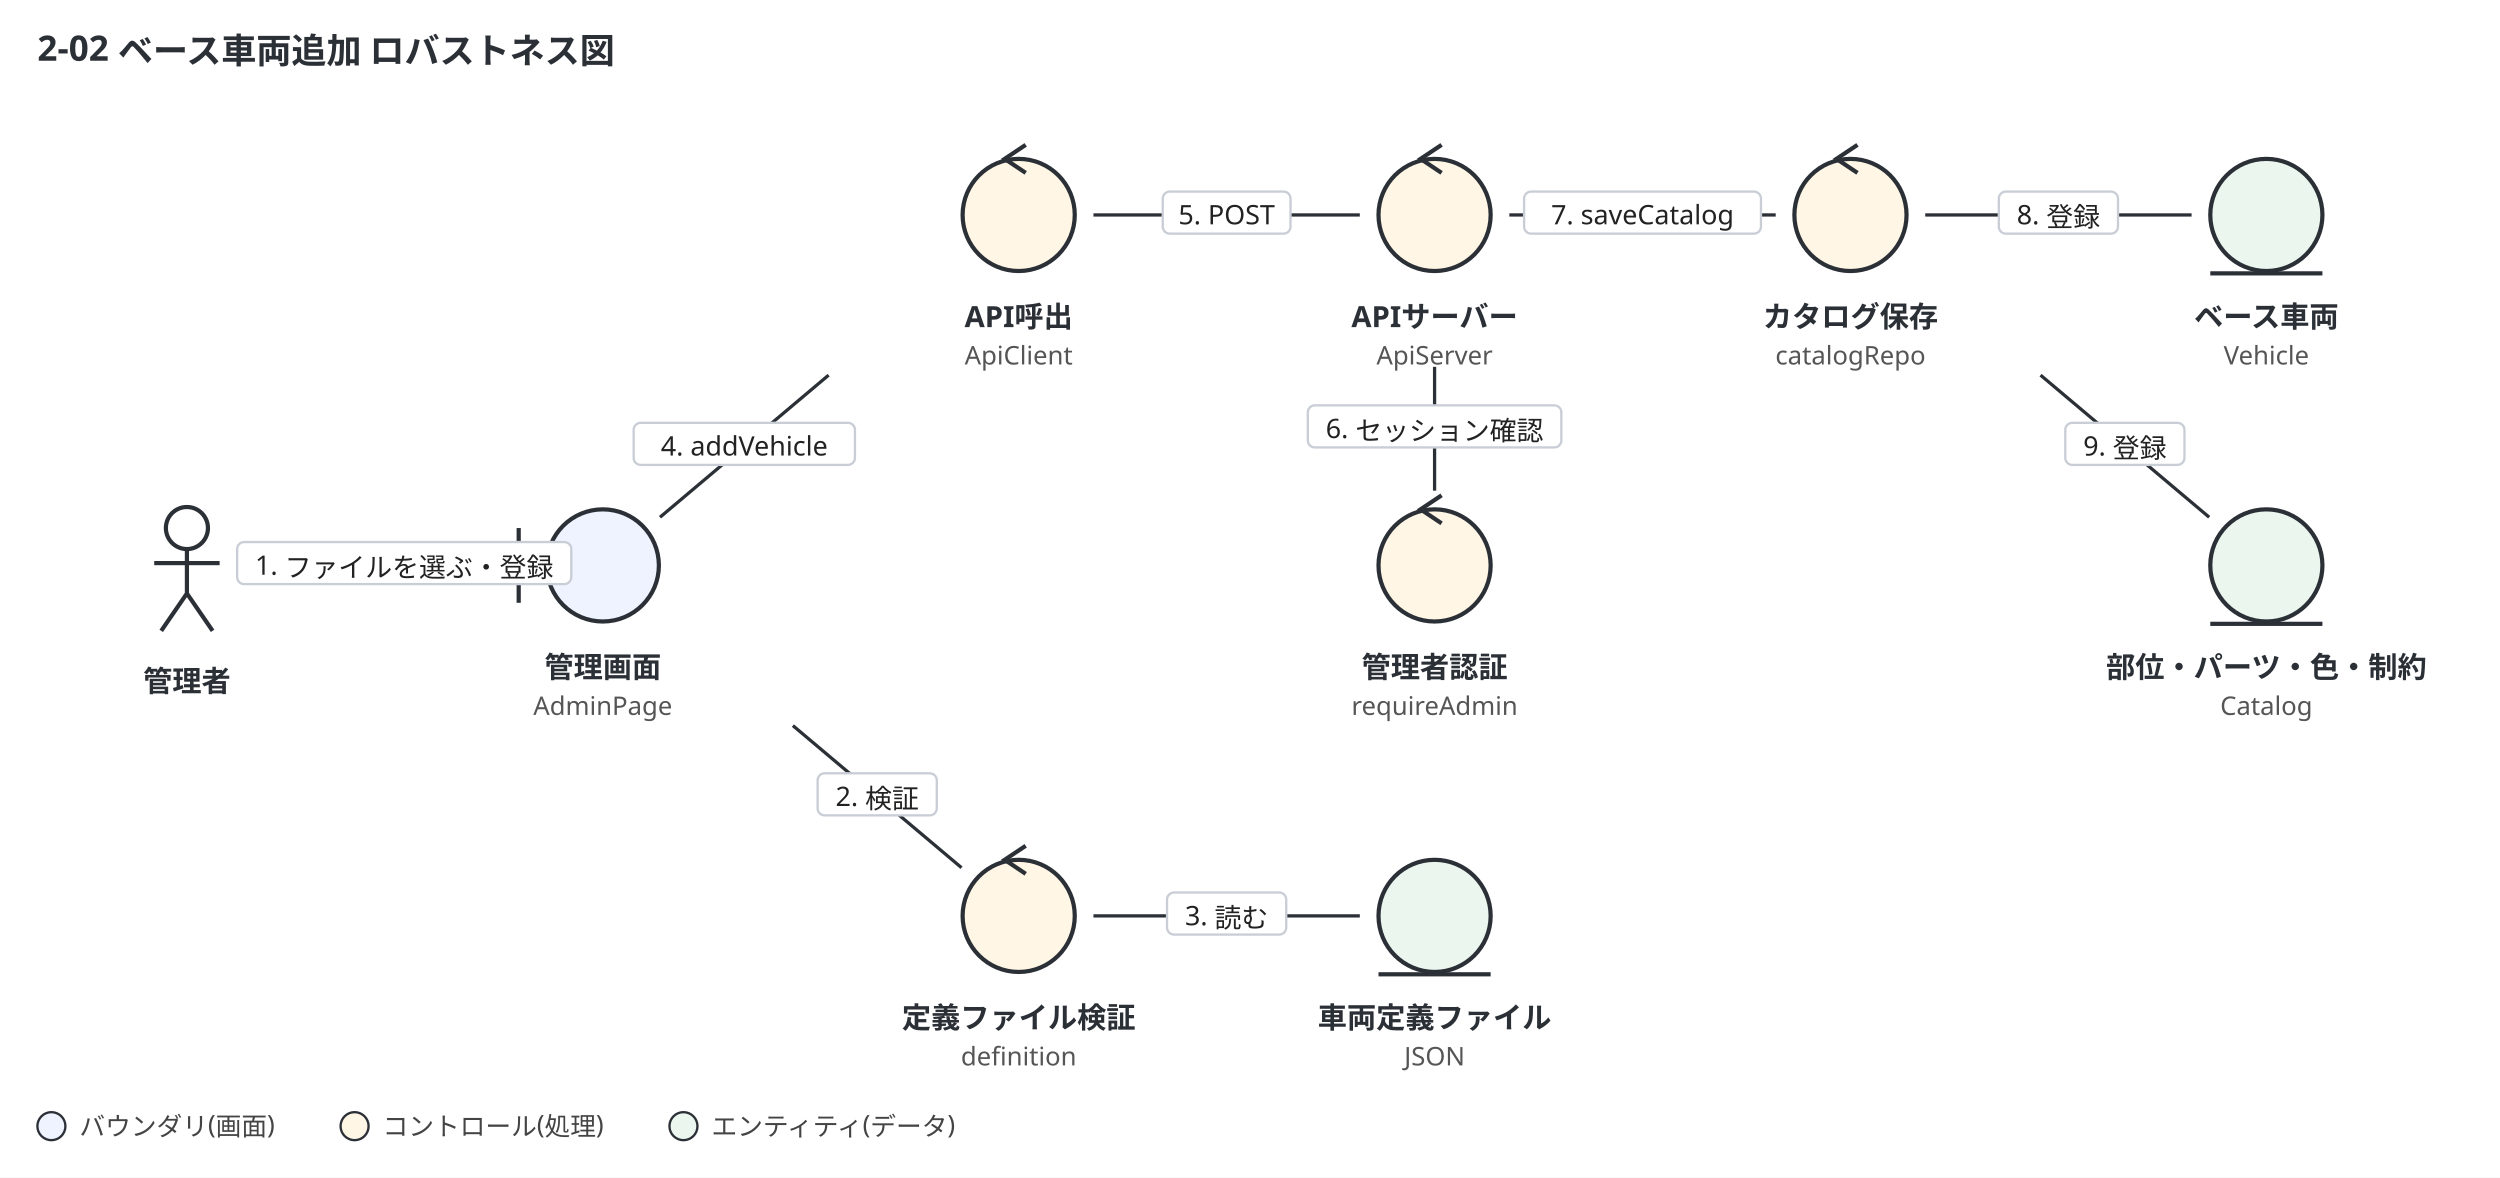
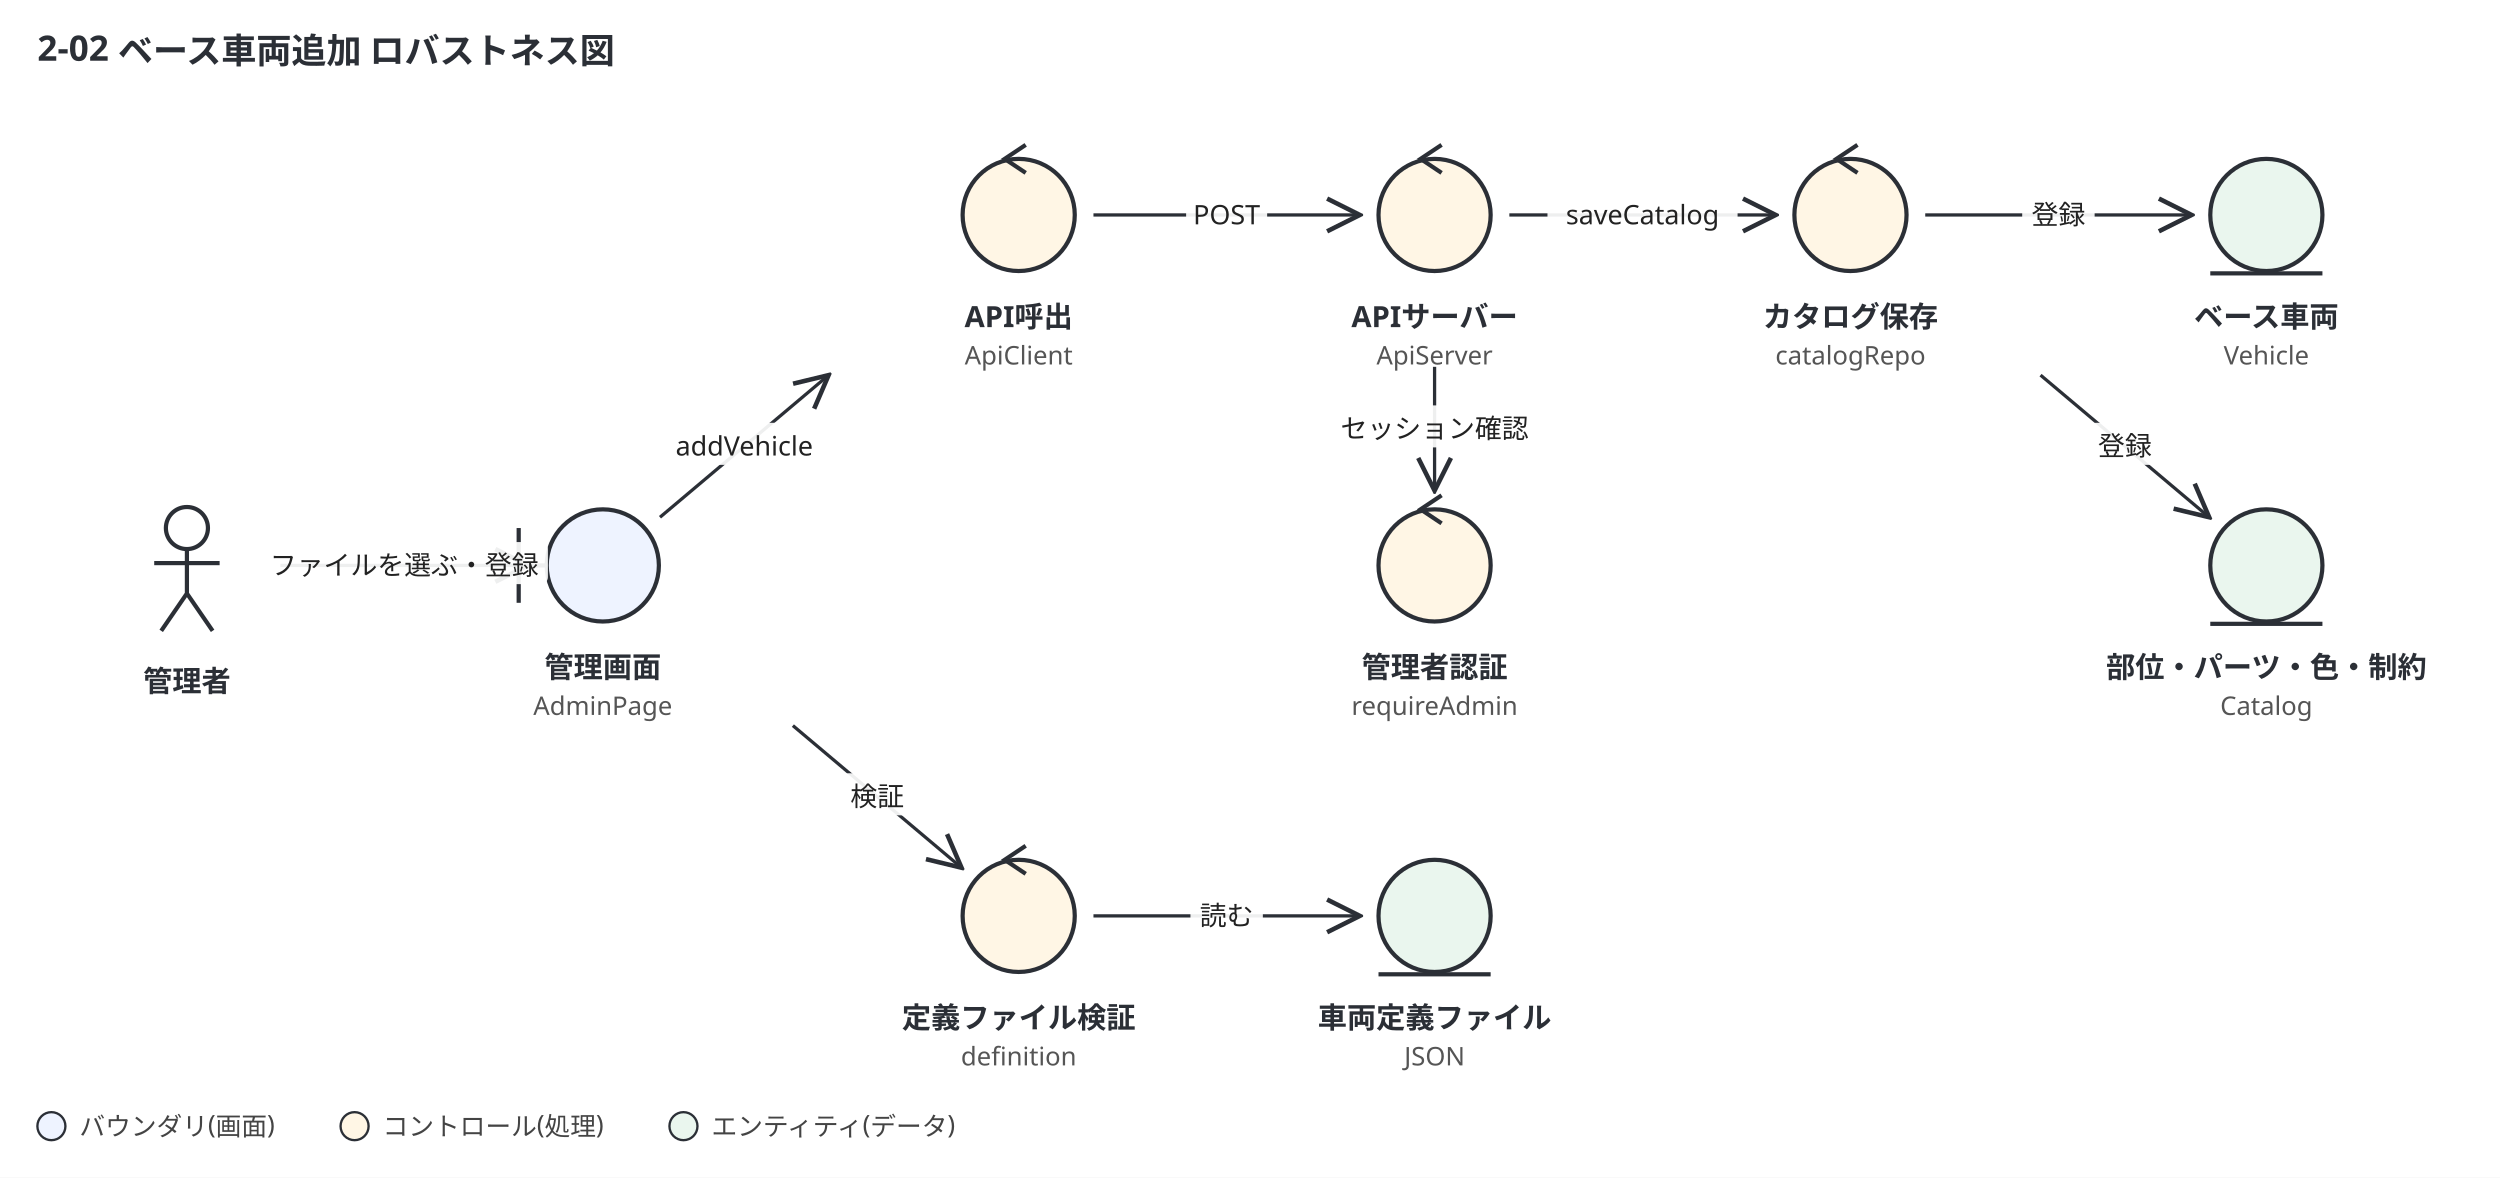
<svg xmlns="http://www.w3.org/2000/svg" width="1070" height="504" viewBox="0 0 1070 504" font-family="'IPAGothic','IPAPGothic',sans-serif">
  <defs>
    <marker id="open" viewBox="0 0 12 12" refX="11" refY="6" markerWidth="12" markerHeight="12" orient="auto-start-reverse">
      <path d="M1 1 L11 6 L1 11" fill="none" stroke="#2b2f36" stroke-width="1.4" />
    </marker>
    <marker id="diamond" viewBox="0 0 16 10" refX="15" refY="5" markerWidth="16" markerHeight="10" orient="auto-start-reverse">
      <path d="M1 5 L8 1 L15 5 L8 9 Z" fill="#2b2f36" />
    </marker>
    <marker id="tri" viewBox="0 0 14 14" refX="13" refY="7" markerWidth="14" markerHeight="14" orient="auto-start-reverse">
      <path d="M1 1 L13 7 L1 13 Z" fill="#fff" stroke="#2b2f36" stroke-width="1.3" />
    </marker>
  </defs>
  <rect width="100%" height="100%" fill="#fff" />
  <text x="16" y="26" font-size="15" text-anchor="start" fill="#2b2f36" font-weight="bold">2-02 ベース車両追加 ロバストネス図</text>
-   <path d="M120.0 242.0 L226.0 242.0" fill="none" stroke="#2b2f36" stroke-width="1.4" />
-   <path d="M339.353 310.556 L411.53 371.379" fill="none" stroke="#2b2f36" stroke-width="1.4" />
-   <path d="M468.0 392.0 L582.0 392.0" fill="none" stroke="#2b2f36" stroke-width="1.4" />
-   <path d="M282.47 221.379 L354.647 160.556" fill="none" stroke="#2b2f36" stroke-width="1.4" />
-   <path d="M468.0 92.0 L582.0 92.0" fill="none" stroke="#2b2f36" stroke-width="1.4" />
-   <path d="M614.0 157.0 L614.0 210.0" fill="none" stroke="#2b2f36" stroke-width="1.4" />
-   <path d="M646.0 92.0 L760.0 92.0" fill="none" stroke="#2b2f36" stroke-width="1.4" />
-   <path d="M824.0 92.0 L938.0 92.0" fill="none" stroke="#2b2f36" stroke-width="1.4" />
-   <path d="M873.353 160.556 L945.53 221.379" fill="none" stroke="#2b2f36" stroke-width="1.4" />
+   <path d="M120.0 242.0 L226.0 242.0" fill="none" stroke="#2b2f36" stroke-width="1.4" marker-end="url(#open)" />
+   <path d="M339.353 310.556 L411.53 371.379" fill="none" stroke="#2b2f36" stroke-width="1.4" marker-end="url(#open)" />
+   <path d="M468.0 392.0 L582.0 392.0" fill="none" stroke="#2b2f36" stroke-width="1.4" marker-end="url(#open)" />
+   <path d="M282.47 221.379 L354.647 160.556" fill="none" stroke="#2b2f36" stroke-width="1.4" marker-end="url(#open)" />
+   <path d="M468.0 92.0 L582.0 92.0" fill="none" stroke="#2b2f36" stroke-width="1.4" marker-end="url(#open)" />
+   <path d="M614.0 157.0 L614.0 210.0" fill="none" stroke="#2b2f36" stroke-width="1.4" marker-end="url(#open)" />
+   <path d="M646.0 92.0 L760.0 92.0" fill="none" stroke="#2b2f36" stroke-width="1.4" marker-end="url(#open)" />
+   <path d="M824.0 92.0 L938.0 92.0" fill="none" stroke="#2b2f36" stroke-width="1.4" marker-end="url(#open)" />
+   <path d="M873.353 160.556 L945.53 221.379" fill="none" stroke="#2b2f36" stroke-width="1.4" marker-end="url(#open)" />
  <g fill="none" stroke="#2b2f36" stroke-width="1.8">
    <circle cx="80" cy="226" r="9" />
    <path d="M80 235 V254 M66 241 H94 M80 254 L69 270 M80 254 L91 270" />
  </g>
  <text x="80" y="296" font-size="12.5" text-anchor="middle" fill="#2b2f36" font-weight="bold">管理者</text>
  <path d="M222 226 V258 M222 242 H234" fill="none" stroke="#2b2f36" stroke-width="1.8" />
  <circle cx="258" cy="242" r="24" fill="#eef3ff" stroke="#2b2f36" stroke-width="1.8" />
  <text x="258" y="290" font-size="12.5" text-anchor="middle" fill="#2b2f36" font-weight="bold">管理画面</text>
  <text x="258" y="306" font-size="11" text-anchor="middle" fill="#555">AdminPage</text>
  <circle cx="436" cy="392" r="24" fill="#fff6e5" stroke="#2b2f36" stroke-width="1.8" />
  <path d="M439 362 L430 368 L439 374" fill="none" stroke="#2b2f36" stroke-width="1.8" />
  <text x="436" y="440" font-size="12.5" text-anchor="middle" fill="#2b2f36" font-weight="bold">定義ファイル検証</text>
  <text x="436" y="456" font-size="11" text-anchor="middle" fill="#555">definition</text>
  <circle cx="436" cy="92" r="24" fill="#fff6e5" stroke="#2b2f36" stroke-width="1.8" />
  <path d="M439 62 L430 68 L439 74" fill="none" stroke="#2b2f36" stroke-width="1.8" />
  <text x="436" y="140" font-size="12.5" text-anchor="middle" fill="#2b2f36" font-weight="bold">API呼出</text>
  <text x="436" y="156" font-size="11" text-anchor="middle" fill="#555">ApiClient</text>
  <circle cx="614" cy="92" r="24" fill="#fff6e5" stroke="#2b2f36" stroke-width="1.8" />
  <path d="M617 62 L608 68 L617 74" fill="none" stroke="#2b2f36" stroke-width="1.8" />
  <text x="614" y="140" font-size="12.5" text-anchor="middle" fill="#2b2f36" font-weight="bold">APIサーバー</text>
  <text x="614" y="156" font-size="11" text-anchor="middle" fill="#555">ApiServer</text>
  <circle cx="614" cy="242" r="24" fill="#fff6e5" stroke="#2b2f36" stroke-width="1.8" />
  <path d="M617 212 L608 218 L617 224" fill="none" stroke="#2b2f36" stroke-width="1.8" />
  <text x="614" y="290" font-size="12.5" text-anchor="middle" fill="#2b2f36" font-weight="bold">管理者認証</text>
  <text x="614" y="306" font-size="11" text-anchor="middle" fill="#555">requireAdmin</text>
  <circle cx="792" cy="92" r="24" fill="#fff6e5" stroke="#2b2f36" stroke-width="1.8" />
  <path d="M795 62 L786 68 L795 74" fill="none" stroke="#2b2f36" stroke-width="1.8" />
  <text x="792" y="140" font-size="12.5" text-anchor="middle" fill="#2b2f36" font-weight="bold">カタログ保存</text>
  <text x="792" y="156" font-size="11" text-anchor="middle" fill="#555">catalogRepo</text>
  <circle cx="614" cy="392" r="24" fill="#eaf6ee" stroke="#2b2f36" stroke-width="1.8" />
  <path d="M590 417 H638" fill="none" stroke="#2b2f36" stroke-width="1.8" />
  <text x="614" y="440" font-size="12.5" text-anchor="middle" fill="#2b2f36" font-weight="bold">車両定義ファイル</text>
  <text x="614" y="456" font-size="11" text-anchor="middle" fill="#555">JSON</text>
  <circle cx="970" cy="92" r="24" fill="#eaf6ee" stroke="#2b2f36" stroke-width="1.8" />
  <path d="M946 117 H994" fill="none" stroke="#2b2f36" stroke-width="1.8" />
  <text x="970" y="140" font-size="12.5" text-anchor="middle" fill="#2b2f36" font-weight="bold">ベース車両</text>
  <text x="970" y="156" font-size="11" text-anchor="middle" fill="#555">Vehicle</text>
  <circle cx="970" cy="242" r="24" fill="#eaf6ee" stroke="#2b2f36" stroke-width="1.8" />
  <path d="M946 267 H994" fill="none" stroke="#2b2f36" stroke-width="1.8" />
  <text x="970" y="290" font-size="12.5" text-anchor="middle" fill="#2b2f36" font-weight="bold">部位・パーツ・色・制約</text>
  <text x="970" y="306" font-size="11" text-anchor="middle" fill="#555">Catalog</text>
-   <rect x="101.495" y="232.0" width="143.01" height="18" rx="3" fill="#fff" stroke="#c9ced6" />
-   <text x="173.0" y="246.0" font-size="11.5" text-anchor="middle" fill="#222">1. ファイルを選ぶ・登録</text>
-   <rect x="349.937" y="330.968" width="51.01" height="18" rx="3" fill="#fff" stroke="#c9ced6" />
-   <text x="375.442" y="344.968" font-size="11.5" text-anchor="middle" fill="#222">2. 検証</text>
-   <rect x="499.495" y="382.0" width="51.01" height="18" rx="3" fill="#fff" stroke="#c9ced6" />
-   <text x="525.0" y="396.0" font-size="11.5" text-anchor="middle" fill="#222">3. 読む</text>
-   <rect x="271.203" y="180.968" width="94.71" height="18" rx="3" fill="#fff" stroke="#c9ced6" />
-   <text x="318.558" y="194.968" font-size="11.5" text-anchor="middle" fill="#222">4. addVehicle</text>
-   <rect x="497.655" y="82.0" width="54.69" height="18" rx="3" fill="#fff" stroke="#c9ced6" />
-   <text x="525.0" y="96.0" font-size="11.5" text-anchor="middle" fill="#222">5. POST</text>
-   <rect x="559.745" y="173.5" width="108.51" height="18" rx="3" fill="#fff" stroke="#c9ced6" />
-   <text x="614.0" y="187.5" font-size="11.5" text-anchor="middle" fill="#222">6. セッション確認</text>
-   <rect x="652.31" y="82.0" width="101.38" height="18" rx="3" fill="#fff" stroke="#c9ced6" />
-   <text x="703.0" y="96.0" font-size="11.5" text-anchor="middle" fill="#222">7. saveCatalog</text>
-   <rect x="855.495" y="82.0" width="51.01" height="18" rx="3" fill="#fff" stroke="#c9ced6" />
-   <text x="881.0" y="96.0" font-size="11.5" text-anchor="middle" fill="#222">8. 登録</text>
-   <rect x="883.937" y="180.968" width="51.01" height="18" rx="3" fill="#fff" stroke="#c9ced6" />
-   <text x="909.442" y="194.968" font-size="11.5" text-anchor="middle" fill="#222">9. 登録</text>
+   <rect x="111.5" y="232.0" width="123.0" height="18" rx="3" fill="#fff" opacity=".92" />
+   <text x="173.0" y="246.0" font-size="11.5" text-anchor="middle" fill="#222">ファイルを選ぶ・登録</text>
+   <rect x="359.942" y="330.968" width="31.0" height="18" rx="3" fill="#fff" opacity=".92" />
+   <text x="375.442" y="344.968" font-size="11.5" text-anchor="middle" fill="#222">検証</text>
+   <rect x="509.5" y="382.0" width="31.0" height="18" rx="3" fill="#fff" opacity=".92" />
+   <text x="525.0" y="396.0" font-size="11.5" text-anchor="middle" fill="#222">読む</text>
+   <rect x="281.208" y="180.968" width="74.7" height="18" rx="3" fill="#fff" opacity=".92" />
+   <text x="318.558" y="194.968" font-size="11.5" text-anchor="middle" fill="#222">addVehicle</text>
+   <rect x="507.66" y="82.0" width="34.68" height="18" rx="3" fill="#fff" opacity=".92" />
+   <text x="525.0" y="96.0" font-size="11.5" text-anchor="middle" fill="#222">POST</text>
+   <rect x="569.75" y="173.5" width="88.5" height="18" rx="3" fill="#fff" opacity=".92" />
+   <text x="614.0" y="187.5" font-size="11.5" text-anchor="middle" fill="#222">セッション確認</text>
+   <rect x="662.315" y="82.0" width="81.37" height="18" rx="3" fill="#fff" opacity=".92" />
+   <text x="703.0" y="96.0" font-size="11.5" text-anchor="middle" fill="#222">saveCatalog</text>
+   <rect x="865.5" y="82.0" width="31.0" height="18" rx="3" fill="#fff" opacity=".92" />
+   <text x="881.0" y="96.0" font-size="11.5" text-anchor="middle" fill="#222">登録</text>
+   <rect x="893.942" y="180.968" width="31.0" height="18" rx="3" fill="#fff" opacity=".92" />
+   <text x="909.442" y="194.968" font-size="11.5" text-anchor="middle" fill="#222">登録</text>
  <circle cx="22" cy="482" r="6" fill="#eef3ff" stroke="#2b2f36" />
  <text x="34" y="486" font-size="11" text-anchor="start" fill="#444">バウンダリ(画面)</text>
  <circle cx="151.76" cy="482" r="6" fill="#fff6e5" stroke="#2b2f36" />
  <text x="163.76" y="486" font-size="11" text-anchor="start" fill="#444">コントロール(処理)</text>
  <circle cx="292.52" cy="482" r="6" fill="#eaf6ee" stroke="#2b2f36" />
  <text x="304.52" y="486" font-size="11" text-anchor="start" fill="#444">エンティティ(データ)</text>
</svg>
